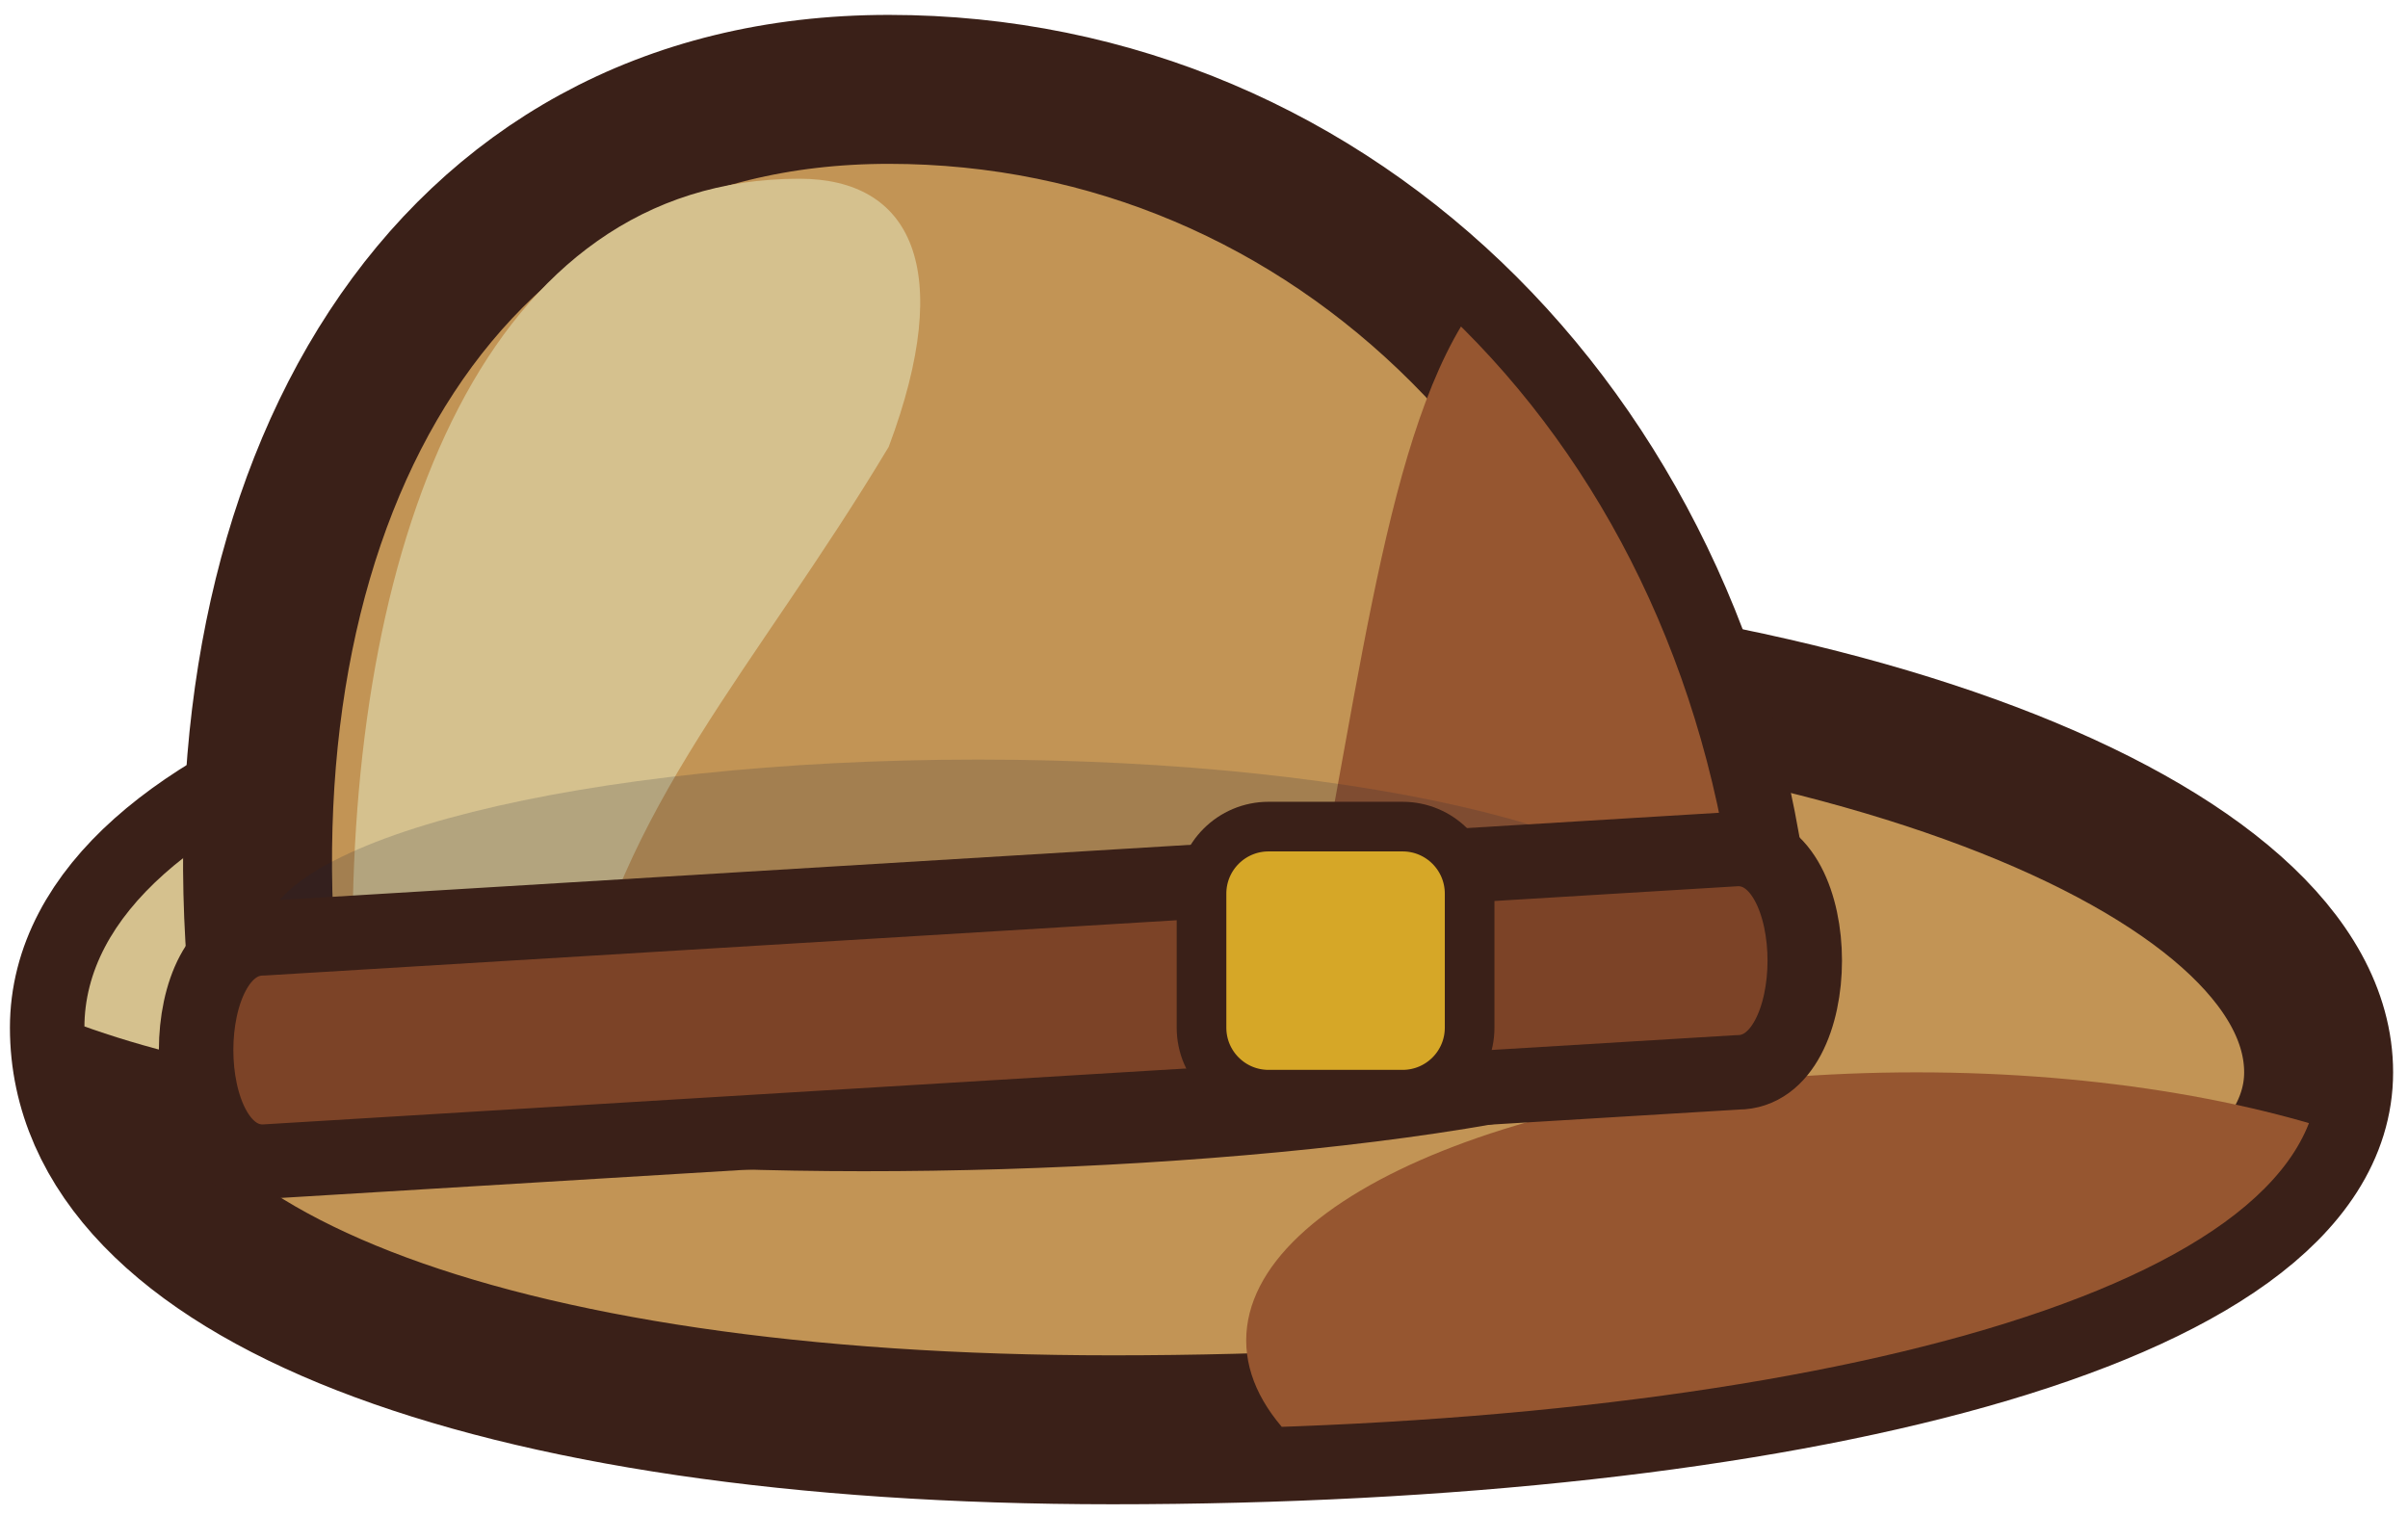
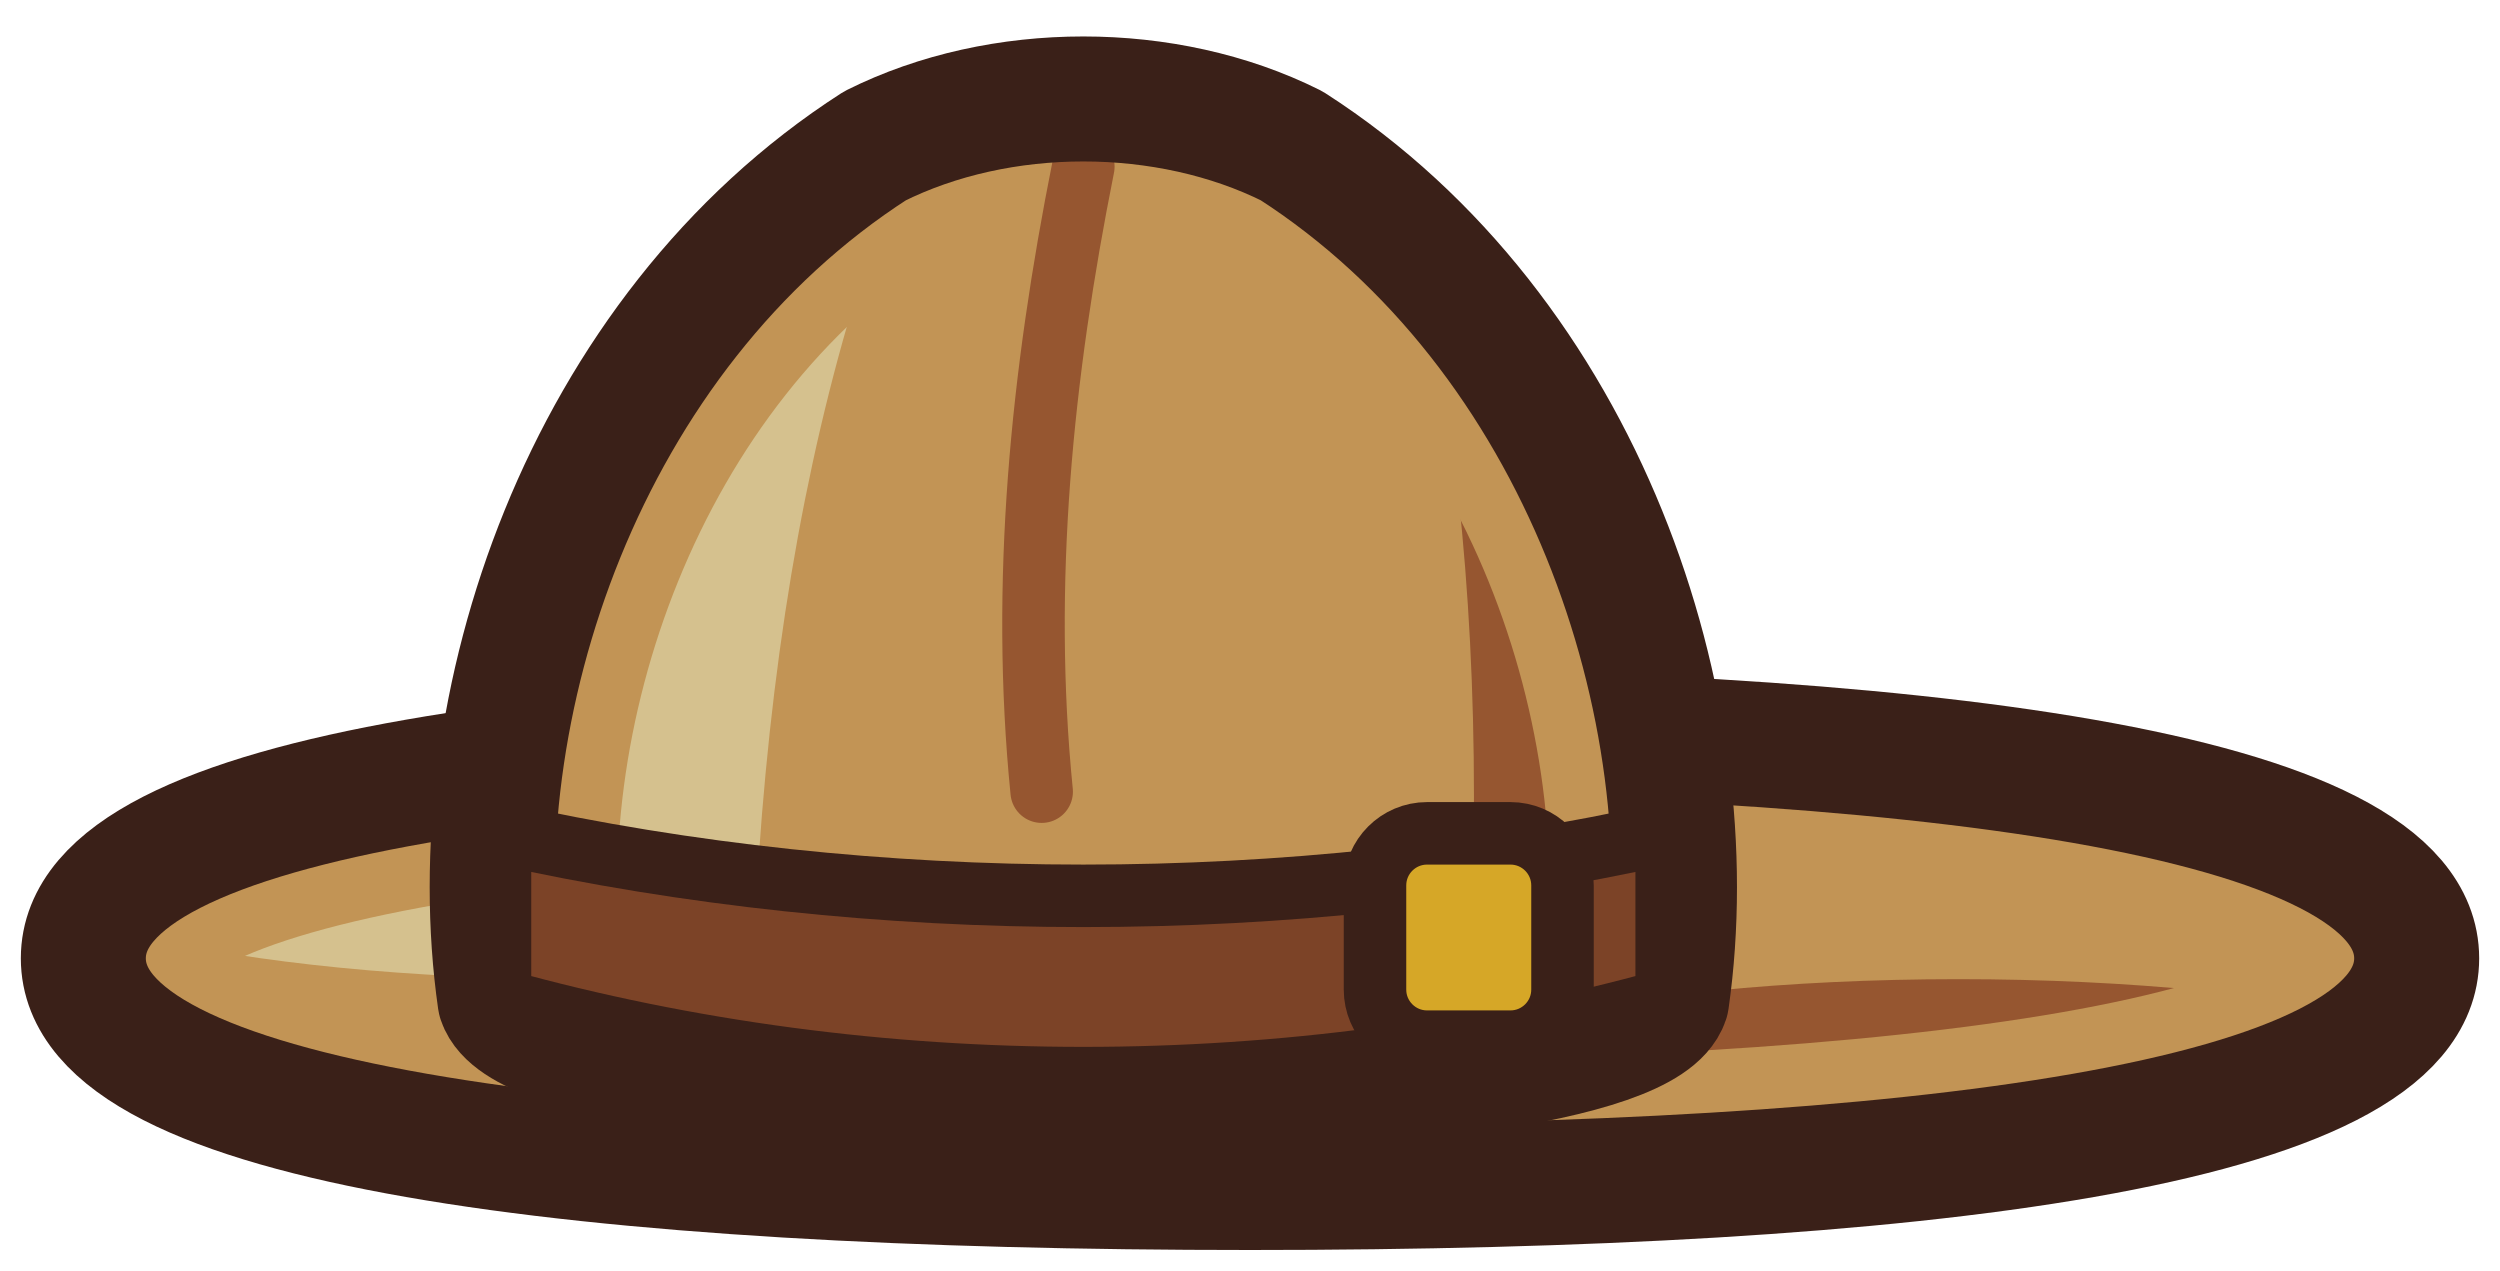
- <svg xmlns="http://www.w3.org/2000/svg" width="97" height="61" viewBox="77 13 97 61" shape-rendering="geometricPrecision">
-   <g transform="matrix(0.9 0 0 0.9 12 12.1)">
-     <path d="M 76,47 C 76,37 96,30 124,30 C 154,30 176,39 176,49 C 176,59 152,65 122,65 C 94,65 76,58 76,47 Z" fill="#c29455" stroke="#3a2018" stroke-width="6.667" stroke-linecap="round" stroke-linejoin="round" />
-     <defs>
-       <clipPath id="brim">
-         <path d="M 76,47 C 76,37 96,30 124,30 C 154,30 176,39 176,49 C 176,59 152,65 122,65 C 94,65 76,58 76,47 Z" />
-       </clipPath>
-     </defs>
-     <g clip-path="url(#brim)">
-       <ellipse cx="96" cy="38" rx="30" ry="12" fill="#d5c18e" />
-       <ellipse cx="158" cy="61" rx="30" ry="12" fill="#965630" />
-     </g>
-     <path d="M 84,45 C 82,23 92,5 112,5 C 132,5 148,21 150,43 C 150,51 84,53 84,45 Z" fill="#c29455" stroke="#3a2018" stroke-width="6.667" stroke-linecap="round" stroke-linejoin="round" />
-     <defs>
-       <clipPath id="crown">
-         <path d="M 84,45 C 82,23 92,5 112,5 C 132,5 148,21 150,43 C 150,51 84,53 84,45 Z" />
-       </clipPath>
-     </defs>
-     <g clip-path="url(#crown)">
-       <path d="M 88,43 C 88,25 94,9 108,9 C 113,9 115,13 112,21 C 106,31 100,37 98,47 Z" fill="#d5c18e" />
-       <path d="M 138,15 C 147,24 150,33 150,45 L 130,47 C 133,33 134,21 138,15 Z" fill="#965630" />
-       <ellipse cx="116" cy="43" rx="32" ry="8" fill="#16203a" opacity="0.18" />
-     </g>
-     <path d="M 84,43 L 150,39 C 154,39 154,49 150,49 L 84,53 C 80,53 80,43 84,43 Z" fill="#7c4327" stroke="#3a2018" stroke-width="3.333" stroke-linecap="round" stroke-linejoin="round" />
-     <rect x="126" y="38" width="12" height="12" rx="3" fill="#d6a727" stroke="#3a2018" stroke-width="2.222" />
+ <svg xmlns="http://www.w3.org/2000/svg" width="120" height="61" viewBox="68 2 120 61" shape-rendering="geometricPrecision">
+   <path d="M 72,48 C 72,40 96,37 128,37 C 160,37 184,40 184,48 C 184,56 160,59 128,59 C 96,59 72,56 72,48 Z" fill="#c29455" />
+   <defs>
+     <clipPath id="hb">
+       <path d="M 72,48 C 72,40 96,37 128,37 C 160,37 184,40 184,48 C 184,56 160,59 128,59 C 96,59 72,56 72,48 Z" />
+     </clipPath>
+   </defs>
+   <g clip-path="url(#hb)">
+     <ellipse cx="96" cy="42" rx="30" ry="7" fill="#d5c18e" />
+     <ellipse cx="162" cy="56" rx="30" ry="7" fill="#965630" />
+     <path d="M 72,48 C 72,40 96,37 128,37 C 160,37 184,40 184,48 C 184,56 160,59 128,59 C 96,59 72,56 72,48 Z" fill="none" stroke="#c29455" stroke-width="12" stroke-linecap="round" stroke-linejoin="round" />
  </g>
+   <path d="M 72,48 C 72,40 96,37 128,37 C 160,37 184,40 184,48 C 184,56 160,59 128,59 C 96,59 72,56 72,48 Z" fill="none" stroke="#3a2018" stroke-width="6" stroke-linecap="round" stroke-linejoin="round" />
+   <path d="M 92,50 C 90,36 96,18 110,9 C 116,6 124,6 130,9 C 144,18 150,36 148,50 C 146,56 94,56 92,50 Z" fill="#c29455" />
+   <defs>
+     <clipPath id="hc">
+       <path d="M 92,50 C 90,36 96,18 110,9 C 116,6 124,6 130,9 C 144,18 150,36 148,50 C 146,56 94,56 92,50 Z" />
+     </clipPath>
+   </defs>
+   <g clip-path="url(#hc)">
+     <path d="M 80,0 L 116,0 C 108,14 104,32 104,56 L 80,56 Z" fill="#d5c18e" />
+     <path d="M 160,0 L 132,0 C 138,16 140,34 138,56 L 160,56 Z" fill="#965630" />
+     <ellipse cx="120" cy="52" rx="34" ry="6" fill="#16203a" opacity="0.18" />
+     <path d="M 92,50 C 90,36 96,18 110,9 C 116,6 124,6 130,9 C 144,18 150,36 148,50 C 146,56 94,56 92,50 Z" fill="none" stroke="#c29455" stroke-width="12" stroke-linecap="round" stroke-linejoin="round" />
+     <path d="M 120,10 C 118,20 117,30 118,40" fill="none" stroke="#965630" stroke-width="3" stroke-linecap="round" stroke-linejoin="round" />
+   </g>
+   <path d="M 92,50 C 90,36 96,18 110,9 C 116,6 124,6 130,9 C 144,18 150,36 148,50 C 146,56 94,56 92,50 Z" fill="none" stroke="#3a2018" stroke-width="6" stroke-linecap="round" stroke-linejoin="round" />
+   <path d="M 92,42 C 110,46 130,46 148,42 L 148,50 C 130,55 110,55 92,50 Z" fill="#7c4327" />
+   <defs>
+     <clipPath id="hbd">
+       <path d="M 92,42 C 110,46 130,46 148,42 L 148,50 C 130,55 110,55 92,50 Z" />
+     </clipPath>
+   </defs>
+   <g clip-path="url(#hbd)">
+   </g>
+   <path d="M 92,42 C 110,46 130,46 148,42 L 148,50 C 130,55 110,55 92,50 Z" fill="none" stroke="#3a2018" stroke-width="3" stroke-linecap="round" stroke-linejoin="round" />
+   <rect x="134" y="42" width="9" height="10" rx="2.5" fill="#d6a727" stroke="#3a2018" stroke-width="3" />
</svg>
